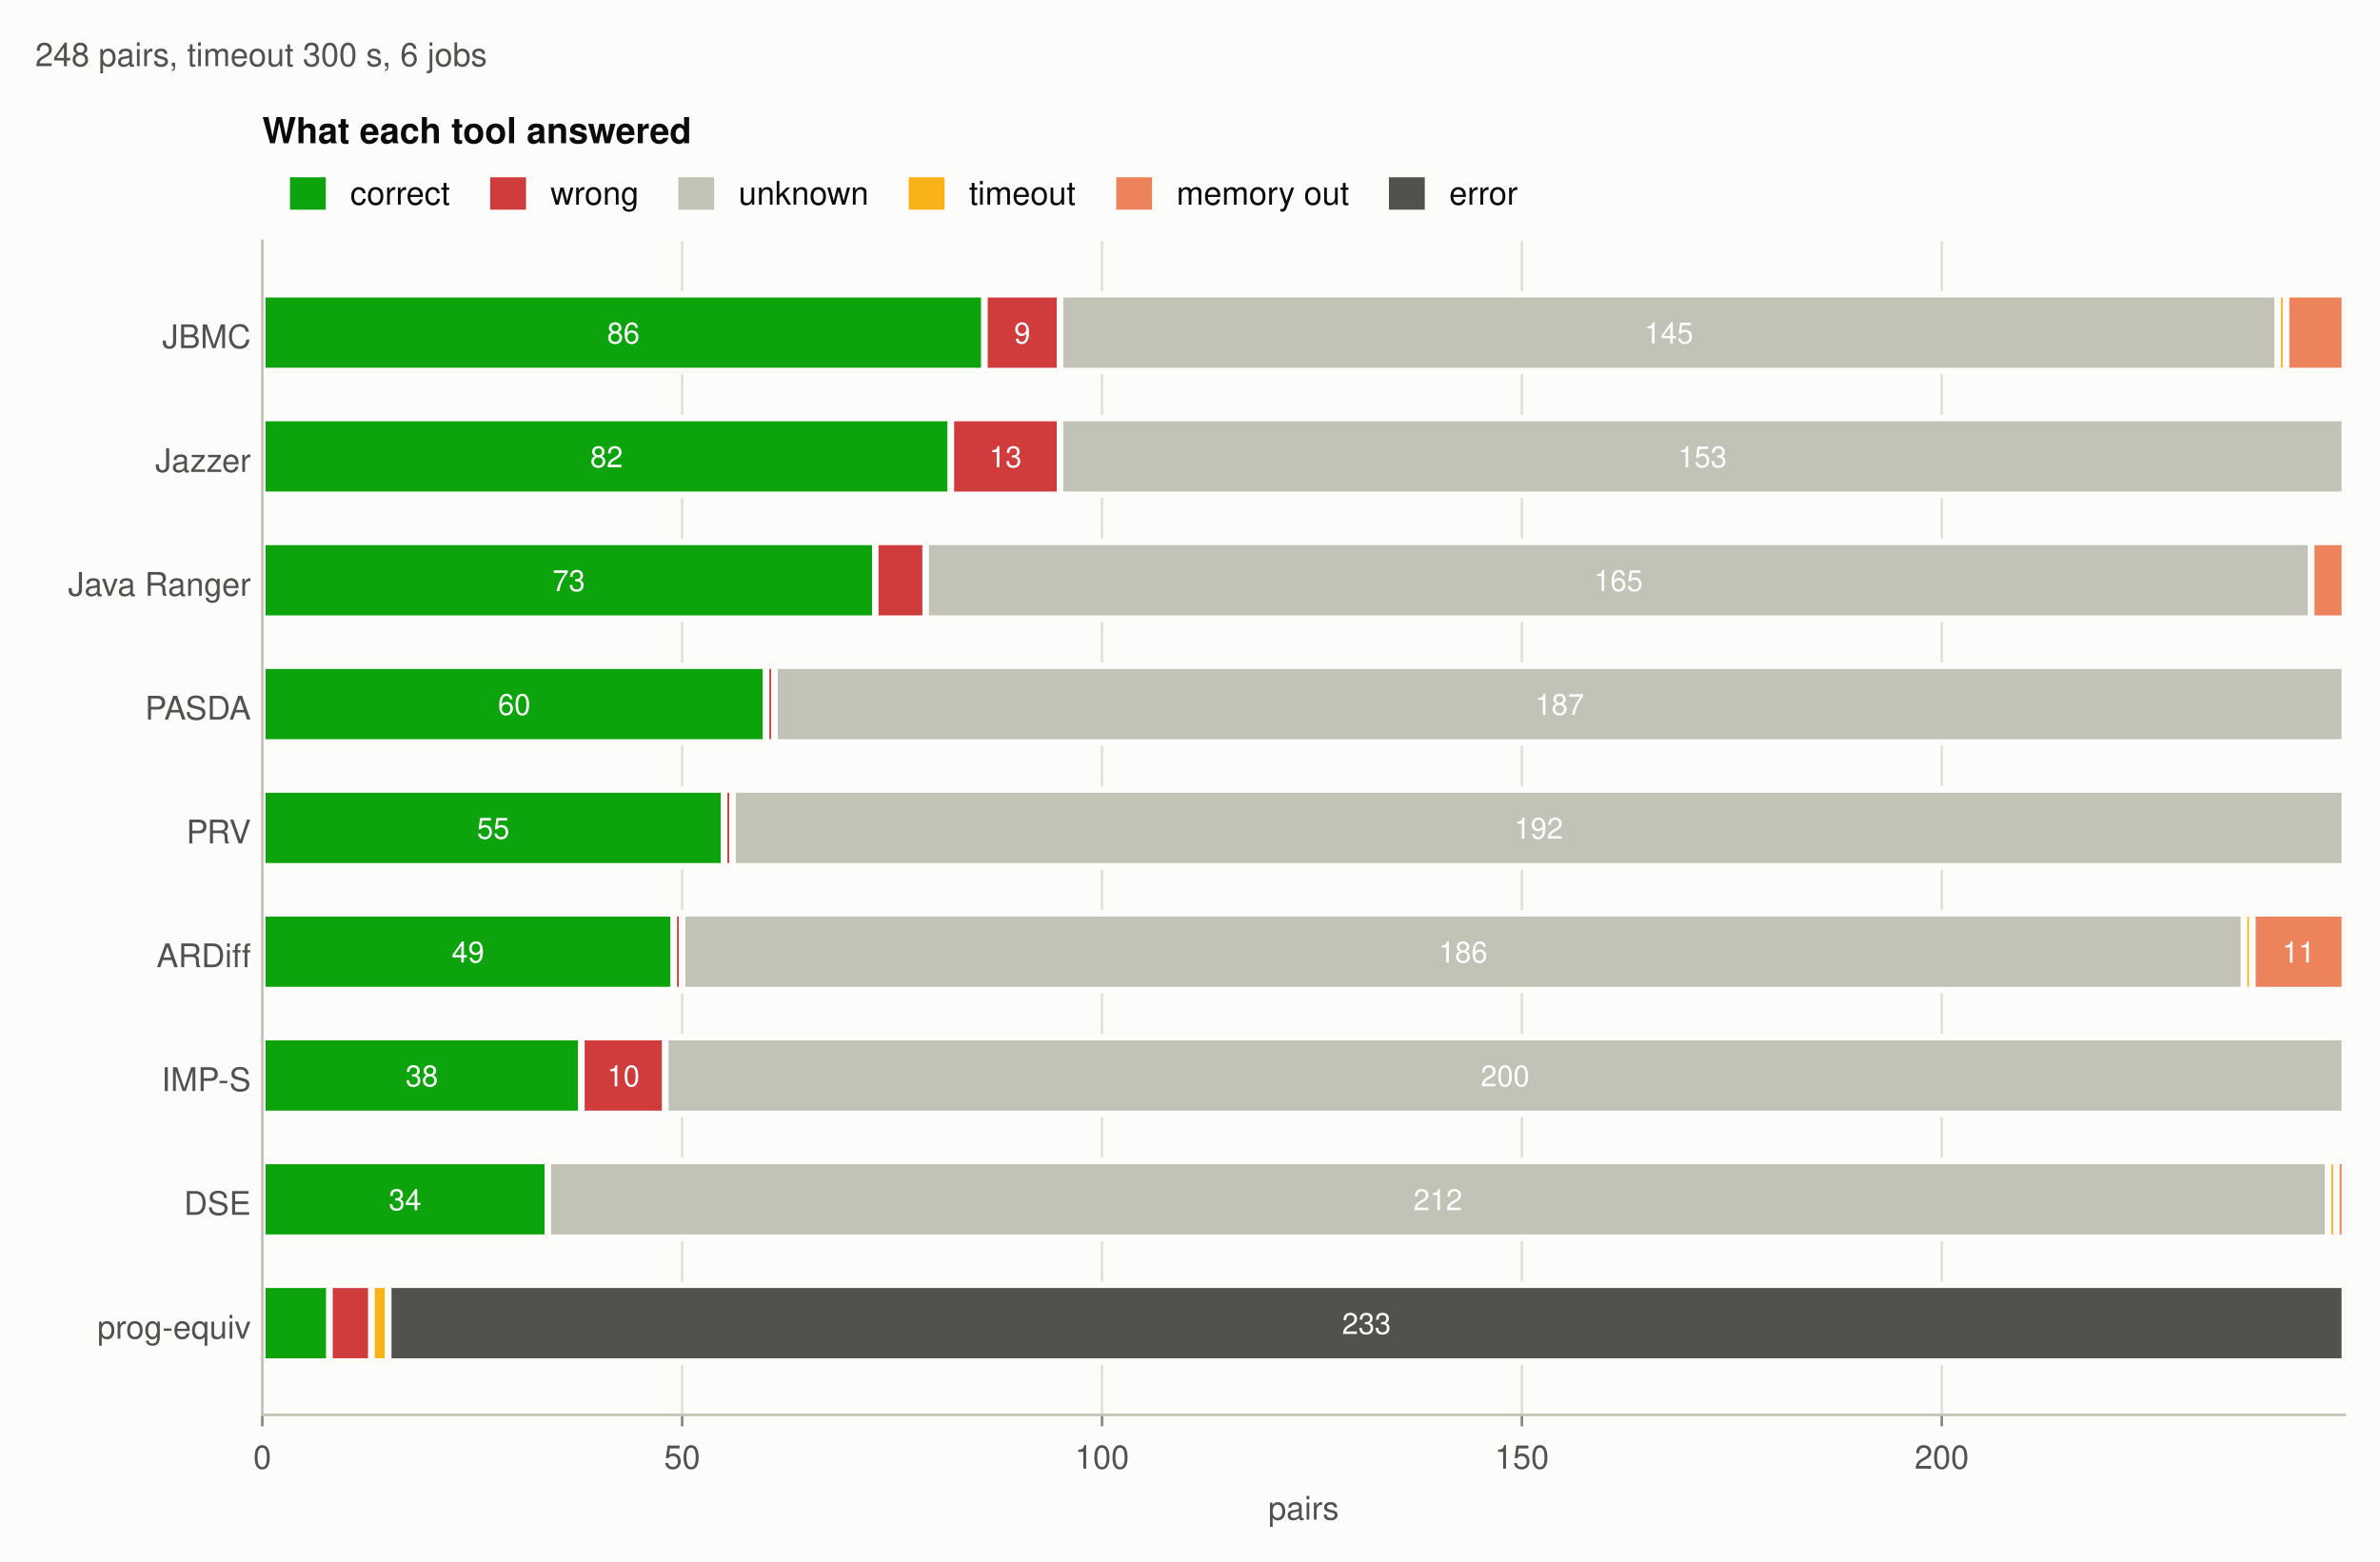
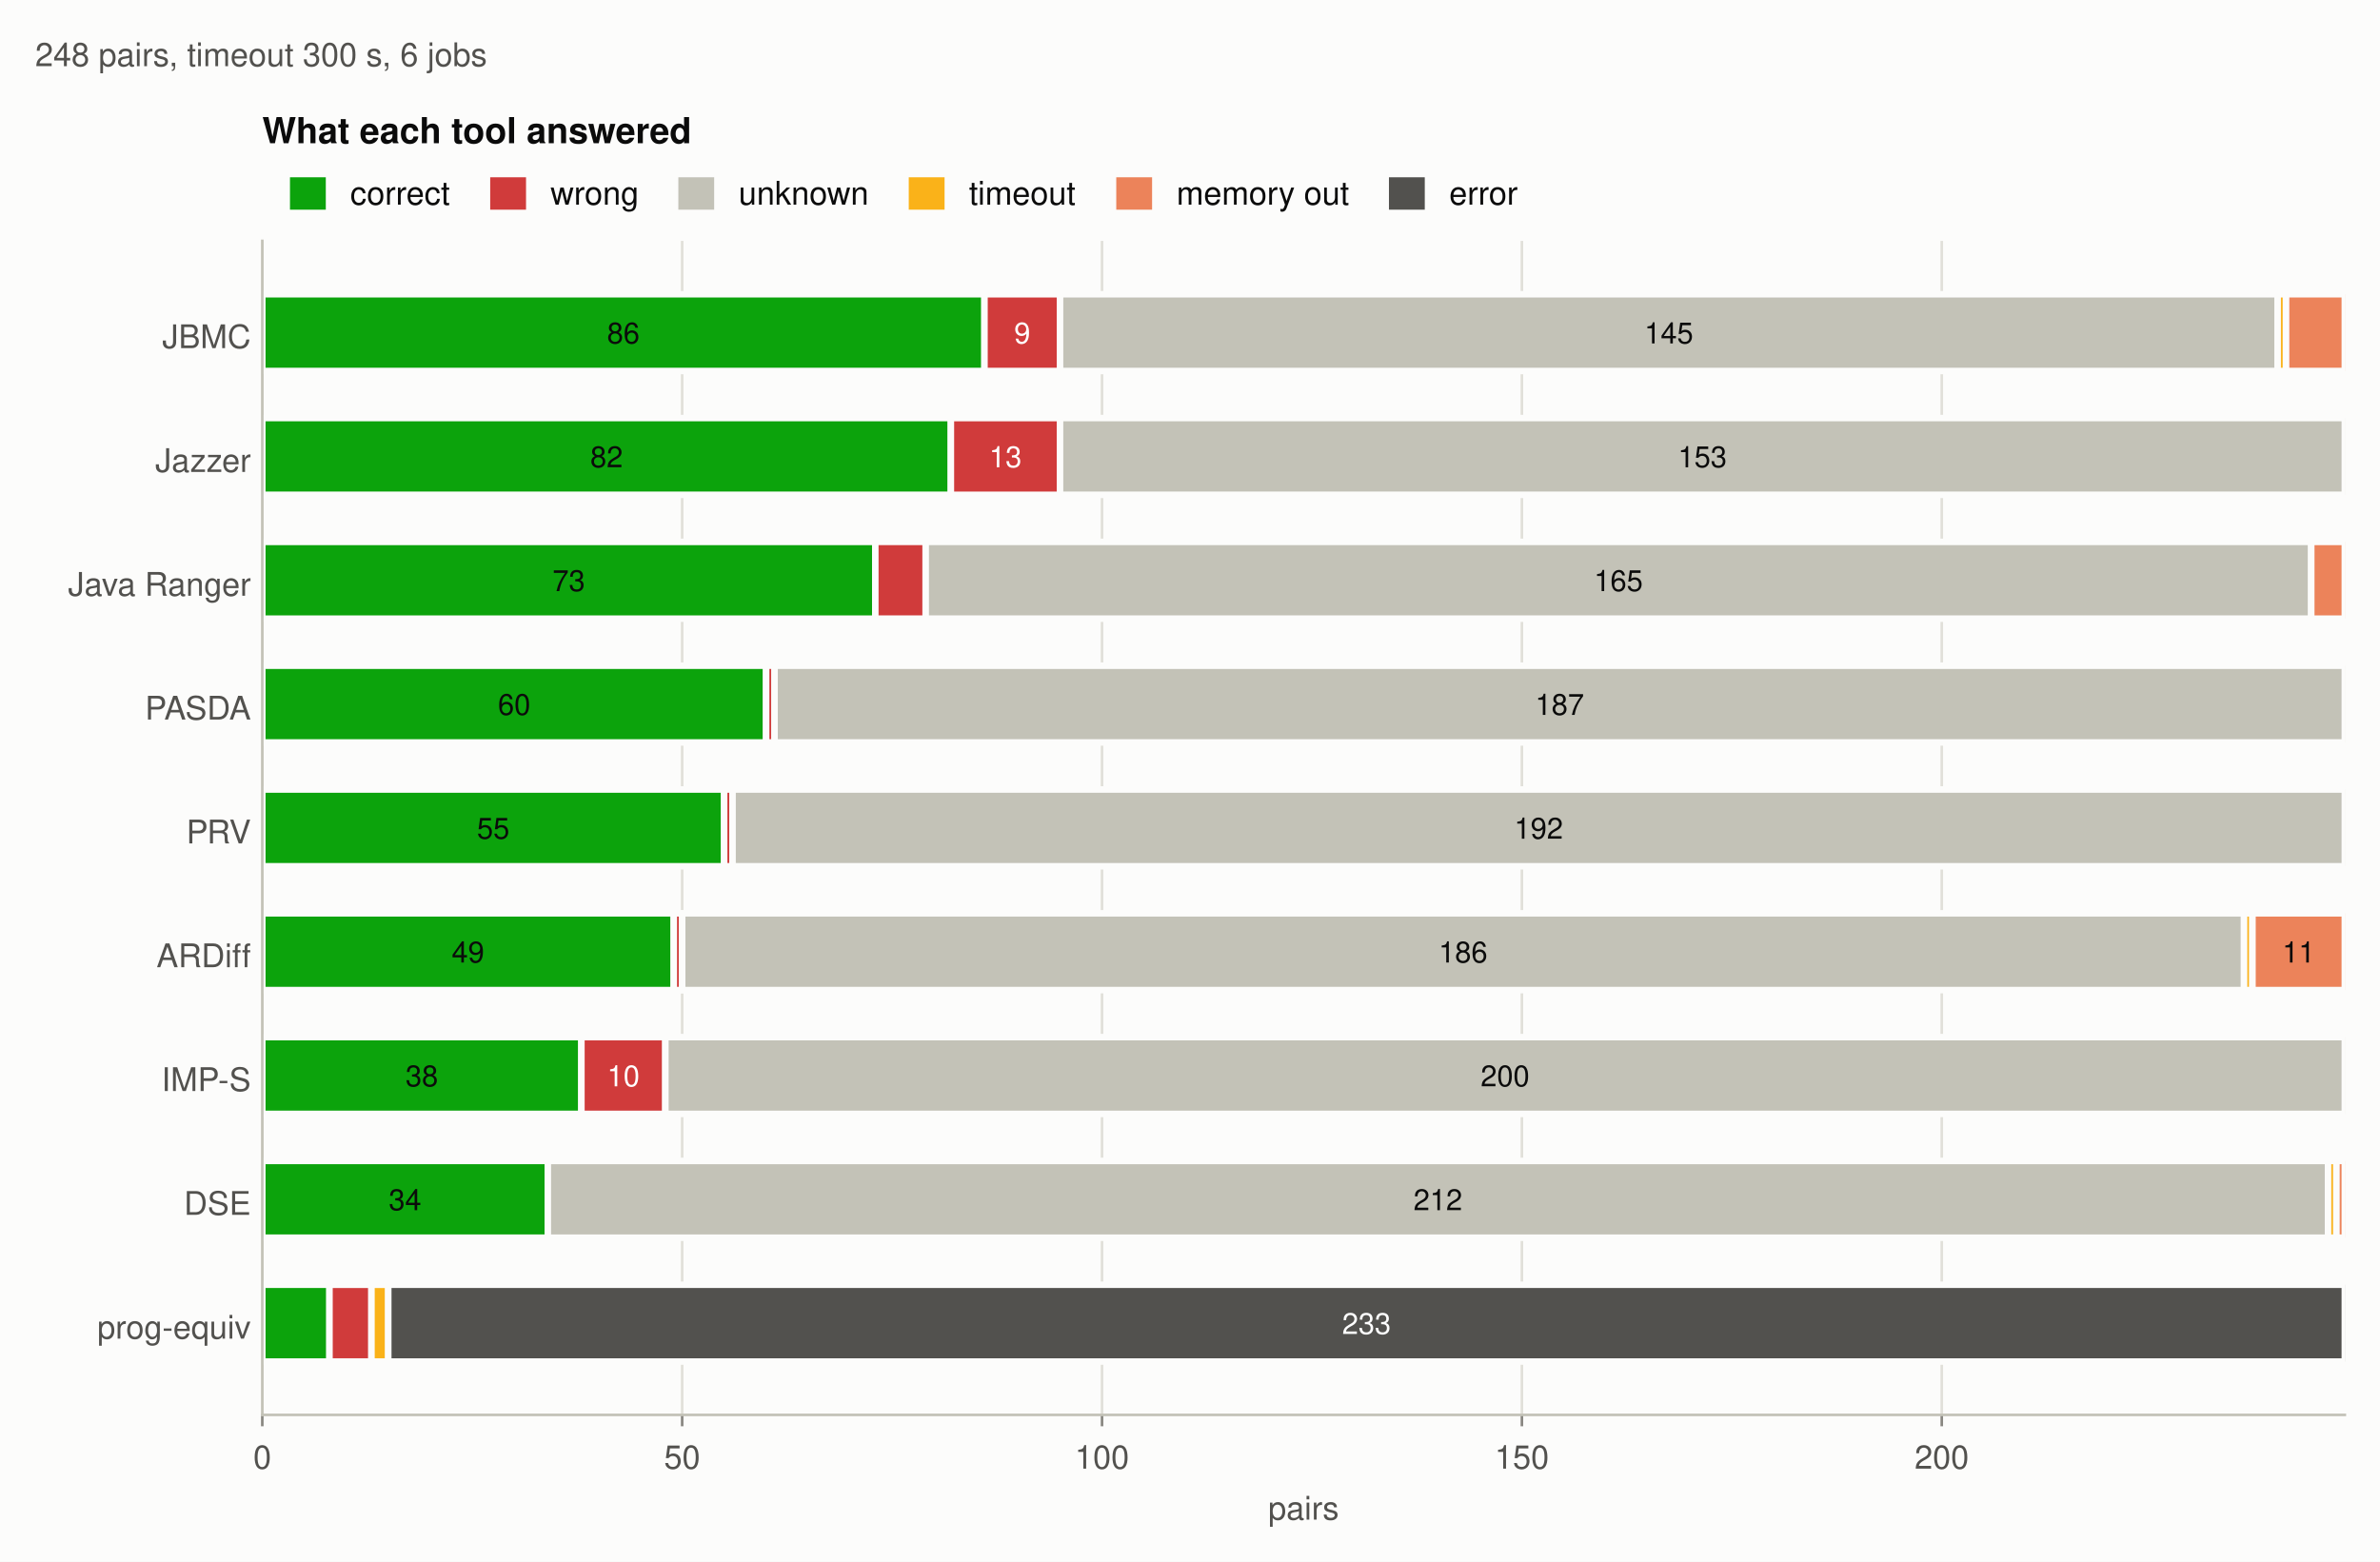
<svg xmlns="http://www.w3.org/2000/svg" xmlns:xlink="http://www.w3.org/1999/xlink" width="730.8pt" height="479.62pt" viewBox="0 0 730.8 479.62" version="1.1">
  <defs>
    <style type="text/css">*{stroke-linejoin: round; stroke-linecap: butt}</style>
  </defs>
  <g id="figure_1">
    <g id="patch_1">
      <path d="M 0 479.62  L 730.8 479.62  L 730.8 0  L 0 0  z " style="fill: #fcfcfb" />
    </g>
    <g id="axes_1">
      <g id="patch_2">
        <path d="M 80.54 434.52  L 720 434.52  L 720 73.975  L 80.54 73.975  z " style="fill: #fcfcfb" />
      </g>
      <g id="matplotlib.axis_1">
        <g id="xtick_1">
          <g id="line2d_1">
-             <path d="M 80.54 434.52  L 80.54 73.975  " clip-path="url(#p7ca1178d9e)" style="fill: none; stroke: #e1e0d9; stroke-width: 0.8; stroke-linecap: square" />
+             <path d="M 80.54 434.52  L 80.54 73.975  " clip-path="url(#p12fac4b65a)" style="fill: none; stroke: #e1e0d9; stroke-width: 0.8; stroke-linecap: square" />
          </g>
          <g id="line2d_2">
            <defs>
-               <path id="m20ee62d817" d="M 0 0  L 0 3.5  " style="stroke: #898781; stroke-width: 0.8" />
+               <path id="m2edd30a00a" d="M 0 0  L 0 3.5  " style="stroke: #898781; stroke-width: 0.8" />
            </defs>
            <g>
-               <use xlink:href="#m20ee62d817" x="80.54" y="434.52" style="fill: #898781; stroke: #898781; stroke-width: 0.8" />
+               <use xlink:href="#m2edd30a00a" x="80.54" y="434.52" style="fill: #898781; stroke: #898781; stroke-width: 0.8" />
            </g>
          </g>
          <g id="text_1">
            <text style="font-size: 10px; font-family: 'Helvetica Neue', 'Helvetica', 'Arial', 'DejaVu Sans'; text-anchor: middle; fill: #52514e" x="80.54" y="451.04" transform="rotate(-0 80.54 451.04)">0</text>
          </g>
        </g>
        <g id="xtick_2">
          <g id="line2d_3">
-             <path d="M 209.463 434.52  L 209.463 73.975  " clip-path="url(#p7ca1178d9e)" style="fill: none; stroke: #e1e0d9; stroke-width: 0.8; stroke-linecap: square" />
+             <path d="M 209.463 434.52  L 209.463 73.975  " clip-path="url(#p12fac4b65a)" style="fill: none; stroke: #e1e0d9; stroke-width: 0.8; stroke-linecap: square" />
          </g>
          <g id="line2d_4">
            <g>
-               <use xlink:href="#m20ee62d817" x="209.463" y="434.52" style="fill: #898781; stroke: #898781; stroke-width: 0.8" />
+               <use xlink:href="#m2edd30a00a" x="209.463" y="434.52" style="fill: #898781; stroke: #898781; stroke-width: 0.8" />
            </g>
          </g>
          <g id="text_2">
            <text style="font-size: 10px; font-family: 'Helvetica Neue', 'Helvetica', 'Arial', 'DejaVu Sans'; text-anchor: middle; fill: #52514e" x="209.463" y="451.04" transform="rotate(-0 209.4634 451.04)">50</text>
          </g>
        </g>
        <g id="xtick_3">
          <g id="line2d_5">
-             <path d="M 338.387 434.52  L 338.387 73.975  " clip-path="url(#p7ca1178d9e)" style="fill: none; stroke: #e1e0d9; stroke-width: 0.8; stroke-linecap: square" />
+             <path d="M 338.387 434.52  L 338.387 73.975  " clip-path="url(#p12fac4b65a)" style="fill: none; stroke: #e1e0d9; stroke-width: 0.8; stroke-linecap: square" />
          </g>
          <g id="line2d_6">
            <g>
-               <use xlink:href="#m20ee62d817" x="338.387" y="434.52" style="fill: #898781; stroke: #898781; stroke-width: 0.8" />
+               <use xlink:href="#m2edd30a00a" x="338.387" y="434.52" style="fill: #898781; stroke: #898781; stroke-width: 0.8" />
            </g>
          </g>
          <g id="text_3">
            <text style="font-size: 10px; font-family: 'Helvetica Neue', 'Helvetica', 'Arial', 'DejaVu Sans'; text-anchor: middle; fill: #52514e" x="338.387" y="451.04" transform="rotate(-0 338.3868 451.04)">100</text>
          </g>
        </g>
        <g id="xtick_4">
          <g id="line2d_7">
-             <path d="M 467.31 434.52  L 467.31 73.975  " clip-path="url(#p7ca1178d9e)" style="fill: none; stroke: #e1e0d9; stroke-width: 0.8; stroke-linecap: square" />
+             <path d="M 467.31 434.52  L 467.31 73.975  " clip-path="url(#p12fac4b65a)" style="fill: none; stroke: #e1e0d9; stroke-width: 0.8; stroke-linecap: square" />
          </g>
          <g id="line2d_8">
            <g>
-               <use xlink:href="#m20ee62d817" x="467.31" y="434.52" style="fill: #898781; stroke: #898781; stroke-width: 0.8" />
+               <use xlink:href="#m2edd30a00a" x="467.31" y="434.52" style="fill: #898781; stroke: #898781; stroke-width: 0.8" />
            </g>
          </g>
          <g id="text_4">
            <text style="font-size: 10px; font-family: 'Helvetica Neue', 'Helvetica', 'Arial', 'DejaVu Sans'; text-anchor: middle; fill: #52514e" x="467.31" y="451.04" transform="rotate(-0 467.3102 451.04)">150</text>
          </g>
        </g>
        <g id="xtick_5">
          <g id="line2d_9">
-             <path d="M 596.234 434.52  L 596.234 73.975  " clip-path="url(#p7ca1178d9e)" style="fill: none; stroke: #e1e0d9; stroke-width: 0.8; stroke-linecap: square" />
+             <path d="M 596.234 434.52  L 596.234 73.975  " clip-path="url(#p12fac4b65a)" style="fill: none; stroke: #e1e0d9; stroke-width: 0.8; stroke-linecap: square" />
          </g>
          <g id="line2d_10">
            <g>
-               <use xlink:href="#m20ee62d817" x="596.234" y="434.52" style="fill: #898781; stroke: #898781; stroke-width: 0.8" />
+               <use xlink:href="#m2edd30a00a" x="596.234" y="434.52" style="fill: #898781; stroke: #898781; stroke-width: 0.8" />
            </g>
          </g>
          <g id="text_5">
            <text style="font-size: 10px; font-family: 'Helvetica Neue', 'Helvetica', 'Arial', 'DejaVu Sans'; text-anchor: middle; fill: #52514e" x="596.234" y="451.04" transform="rotate(-0 596.2335 451.04)">200</text>
          </g>
        </g>
        <g id="text_6">
          <text style="font-size: 10px; font-family: 'Helvetica Neue', 'Helvetica', 'Arial', 'DejaVu Sans'; text-anchor: middle; fill: #52514e" x="400.27" y="466.69" transform="rotate(-0 400.27 466.69)">pairs</text>
        </g>
      </g>
      <g id="matplotlib.axis_2">
        <g id="ytick_1">
          <g id="line2d_11" />
          <g id="text_7">
            <text style="font-size: 10px; font-family: 'Helvetica Neue', 'Helvetica', 'Arial', 'DejaVu Sans'; text-anchor: end; fill: #52514e" x="77.04" y="411.104" transform="rotate(-0 77.04 411.1041)">prog-equiv</text>
          </g>
        </g>
        <g id="ytick_2">
          <g id="line2d_12" />
          <g id="text_8">
            <text style="font-size: 10px; font-family: 'Helvetica Neue', 'Helvetica', 'Arial', 'DejaVu Sans'; text-anchor: end; fill: #52514e" x="77.04" y="373.08" transform="rotate(-0 77.04 373.08)">DSE</text>
          </g>
        </g>
        <g id="ytick_3">
          <g id="line2d_13" />
          <g id="text_9">
            <text style="font-size: 10px; font-family: 'Helvetica Neue', 'Helvetica', 'Arial', 'DejaVu Sans'; text-anchor: end; fill: #52514e" x="77.04" y="335.056" transform="rotate(-0 77.04 335.0558)">IMP-S</text>
          </g>
        </g>
        <g id="ytick_4">
          <g id="line2d_14" />
          <g id="text_10">
            <text style="font-size: 10px; font-family: 'Helvetica Neue', 'Helvetica', 'Arial', 'DejaVu Sans'; text-anchor: end; fill: #52514e" x="77.04" y="297.032" transform="rotate(-0 77.04 297.0317)">ARDiff</text>
          </g>
        </g>
        <g id="ytick_5">
          <g id="line2d_15" />
          <g id="text_11">
            <text style="font-size: 10px; font-family: 'Helvetica Neue', 'Helvetica', 'Arial', 'DejaVu Sans'; text-anchor: end; fill: #52514e" x="77.04" y="259.007" transform="rotate(-0 77.04 259.0075)">PRV</text>
          </g>
        </g>
        <g id="ytick_6">
          <g id="line2d_16" />
          <g id="text_12">
            <text style="font-size: 10px; font-family: 'Helvetica Neue', 'Helvetica', 'Arial', 'DejaVu Sans'; text-anchor: end; fill: #52514e" x="77.04" y="220.983" transform="rotate(-0 77.04 220.9833)">PASDA</text>
          </g>
        </g>
        <g id="ytick_7">
          <g id="line2d_17" />
          <g id="text_13">
            <text style="font-size: 10px; font-family: 'Helvetica Neue', 'Helvetica', 'Arial', 'DejaVu Sans'; text-anchor: end; fill: #52514e" x="77.04" y="182.959" transform="rotate(-0 77.04 182.9592)">Java Ranger</text>
          </g>
        </g>
        <g id="ytick_8">
          <g id="line2d_18" />
          <g id="text_14">
            <text style="font-size: 10px; font-family: 'Helvetica Neue', 'Helvetica', 'Arial', 'DejaVu Sans'; text-anchor: end; fill: #52514e" x="77.04" y="144.935" transform="rotate(-0 77.04 144.935)">Jazzer</text>
          </g>
        </g>
        <g id="ytick_9">
          <g id="line2d_19" />
          <g id="text_15">
            <text style="font-size: 10px; font-family: 'Helvetica Neue', 'Helvetica', 'Arial', 'DejaVu Sans'; text-anchor: end; fill: #52514e" x="77.04" y="106.911" transform="rotate(-0 77.04 106.9109)">JBMC</text>
          </g>
        </g>
      </g>
      <g id="patch_3">
-         <path d="M 80.54 418.132  L 101.168 418.132  L 101.168 394.557  L 80.54 394.557  z " clip-path="url(#p7ca1178d9e)" style="fill: #0ca30c; stroke: #fcfcfb; stroke-width: 2; stroke-linejoin: miter" />
+         <path d="M 80.54 418.132  L 101.168 418.132  L 101.168 394.557  L 80.54 394.557  z " clip-path="url(#p12fac4b65a)" style="fill: #0ca30c; stroke: #fcfcfb; stroke-width: 2; stroke-linejoin: miter" />
      </g>
      <g id="patch_4">
-         <path d="M 101.168 418.132  L 114.06 418.132  L 114.06 394.557  L 101.168 394.557  z " clip-path="url(#p7ca1178d9e)" style="fill: #d03b3b; stroke: #fcfcfb; stroke-width: 2; stroke-linejoin: miter" />
+         <path d="M 101.168 418.132  L 114.06 418.132  L 114.06 394.557  L 101.168 394.557  z " clip-path="url(#p12fac4b65a)" style="fill: #d03b3b; stroke: #fcfcfb; stroke-width: 2; stroke-linejoin: miter" />
      </g>
      <g id="patch_5">
-         <path d="M 114.06 418.132  L 119.217 418.132  L 119.217 394.557  L 114.06 394.557  z " clip-path="url(#p7ca1178d9e)" style="fill: #fab219; stroke: #fcfcfb; stroke-width: 2; stroke-linejoin: miter" />
+         <path d="M 114.06 418.132  L 119.217 418.132  L 119.217 394.557  L 114.06 394.557  z " clip-path="url(#p12fac4b65a)" style="fill: #fab219; stroke: #fcfcfb; stroke-width: 2; stroke-linejoin: miter" />
      </g>
      <g id="patch_6">
-         <path d="M 119.217 418.132  L 720 418.132  L 720 394.557  L 119.217 394.557  z " clip-path="url(#p7ca1178d9e)" style="fill: #52514e; stroke: #fcfcfb; stroke-width: 2; stroke-linejoin: miter" />
+         <path d="M 119.217 418.132  L 720 418.132  L 720 394.557  L 119.217 394.557  z " clip-path="url(#p12fac4b65a)" style="fill: #52514e; stroke: #fcfcfb; stroke-width: 2; stroke-linejoin: miter" />
      </g>
      <g id="patch_7">
-         <path d="M 80.54 380.107  L 168.208 380.107  L 168.208 356.532  L 80.54 356.532  z " clip-path="url(#p7ca1178d9e)" style="fill: #0ca30c; stroke: #fcfcfb; stroke-width: 2; stroke-linejoin: miter" />
+         <path d="M 80.54 380.107  L 168.208 380.107  L 168.208 356.532  L 80.54 356.532  z " clip-path="url(#p12fac4b65a)" style="fill: #0ca30c; stroke: #fcfcfb; stroke-width: 2; stroke-linejoin: miter" />
      </g>
      <g id="patch_8">
-         <path d="M 168.208 380.107  L 714.843 380.107  L 714.843 356.532  L 168.208 356.532  z " clip-path="url(#p7ca1178d9e)" style="fill: #c3c2b7; stroke: #fcfcfb; stroke-width: 2; stroke-linejoin: miter" />
+         <path d="M 168.208 380.107  L 714.843 380.107  L 714.843 356.532  L 168.208 356.532  z " clip-path="url(#p12fac4b65a)" style="fill: #c3c2b7; stroke: #fcfcfb; stroke-width: 2; stroke-linejoin: miter" />
      </g>
      <g id="patch_9">
-         <path d="M 714.843 380.107  L 717.422 380.107  L 717.422 356.532  L 714.843 356.532  z " clip-path="url(#p7ca1178d9e)" style="fill: #fab219; stroke: #fcfcfb; stroke-width: 2; stroke-linejoin: miter" />
+         <path d="M 714.843 380.107  L 717.422 380.107  L 717.422 356.532  L 714.843 356.532  z " clip-path="url(#p12fac4b65a)" style="fill: #fab219; stroke: #fcfcfb; stroke-width: 2; stroke-linejoin: miter" />
      </g>
      <g id="patch_10">
-         <path d="M 717.422 380.107  L 720 380.107  L 720 356.532  L 717.422 356.532  z " clip-path="url(#p7ca1178d9e)" style="fill: #ec835a; stroke: #fcfcfb; stroke-width: 2; stroke-linejoin: miter" />
+         <path d="M 717.422 380.107  L 720 380.107  L 720 356.532  L 717.422 356.532  z " clip-path="url(#p12fac4b65a)" style="fill: #ec835a; stroke: #fcfcfb; stroke-width: 2; stroke-linejoin: miter" />
      </g>
      <g id="patch_11">
-         <path d="M 80.54 342.083  L 178.522 342.083  L 178.522 318.508  L 80.54 318.508  z " clip-path="url(#p7ca1178d9e)" style="fill: #0ca30c; stroke: #fcfcfb; stroke-width: 2; stroke-linejoin: miter" />
+         <path d="M 80.54 342.083  L 178.522 342.083  L 178.522 318.508  L 80.54 318.508  z " clip-path="url(#p12fac4b65a)" style="fill: #0ca30c; stroke: #fcfcfb; stroke-width: 2; stroke-linejoin: miter" />
      </g>
      <g id="patch_12">
-         <path d="M 178.522 342.083  L 204.306 342.083  L 204.306 318.508  L 178.522 318.508  z " clip-path="url(#p7ca1178d9e)" style="fill: #d03b3b; stroke: #fcfcfb; stroke-width: 2; stroke-linejoin: miter" />
+         <path d="M 178.522 342.083  L 204.306 342.083  L 204.306 318.508  L 178.522 318.508  z " clip-path="url(#p12fac4b65a)" style="fill: #d03b3b; stroke: #fcfcfb; stroke-width: 2; stroke-linejoin: miter" />
      </g>
      <g id="patch_13">
-         <path d="M 204.306 342.083  L 720 342.083  L 720 318.508  L 204.306 318.508  z " clip-path="url(#p7ca1178d9e)" style="fill: #c3c2b7; stroke: #fcfcfb; stroke-width: 2; stroke-linejoin: miter" />
+         <path d="M 204.306 342.083  L 720 342.083  L 720 318.508  L 204.306 318.508  z " clip-path="url(#p12fac4b65a)" style="fill: #c3c2b7; stroke: #fcfcfb; stroke-width: 2; stroke-linejoin: miter" />
      </g>
      <g id="patch_14">
-         <path d="M 80.54 304.059  L 206.885 304.059  L 206.885 280.484  L 80.54 280.484  z " clip-path="url(#p7ca1178d9e)" style="fill: #0ca30c; stroke: #fcfcfb; stroke-width: 2; stroke-linejoin: miter" />
+         <path d="M 80.54 304.059  L 206.885 304.059  L 206.885 280.484  L 80.54 280.484  z " clip-path="url(#p12fac4b65a)" style="fill: #0ca30c; stroke: #fcfcfb; stroke-width: 2; stroke-linejoin: miter" />
      </g>
      <g id="patch_15">
-         <path d="M 206.885 304.059  L 209.463 304.059  L 209.463 280.484  L 206.885 280.484  z " clip-path="url(#p7ca1178d9e)" style="fill: #d03b3b; stroke: #fcfcfb; stroke-width: 2; stroke-linejoin: miter" />
+         <path d="M 206.885 304.059  L 209.463 304.059  L 209.463 280.484  L 206.885 280.484  z " clip-path="url(#p12fac4b65a)" style="fill: #d03b3b; stroke: #fcfcfb; stroke-width: 2; stroke-linejoin: miter" />
      </g>
      <g id="patch_16">
-         <path d="M 209.463 304.059  L 689.058 304.059  L 689.058 280.484  L 209.463 280.484  z " clip-path="url(#p7ca1178d9e)" style="fill: #c3c2b7; stroke: #fcfcfb; stroke-width: 2; stroke-linejoin: miter" />
+         <path d="M 209.463 304.059  L 689.058 304.059  L 689.058 280.484  L 209.463 280.484  z " clip-path="url(#p12fac4b65a)" style="fill: #c3c2b7; stroke: #fcfcfb; stroke-width: 2; stroke-linejoin: miter" />
      </g>
      <g id="patch_17">
-         <path d="M 689.058 304.059  L 691.637 304.059  L 691.637 280.484  L 689.058 280.484  z " clip-path="url(#p7ca1178d9e)" style="fill: #fab219; stroke: #fcfcfb; stroke-width: 2; stroke-linejoin: miter" />
+         <path d="M 689.058 304.059  L 691.637 304.059  L 691.637 280.484  L 689.058 280.484  z " clip-path="url(#p12fac4b65a)" style="fill: #fab219; stroke: #fcfcfb; stroke-width: 2; stroke-linejoin: miter" />
      </g>
      <g id="patch_18">
-         <path d="M 691.637 304.059  L 720 304.059  L 720 280.484  L 691.637 280.484  z " clip-path="url(#p7ca1178d9e)" style="fill: #ec835a; stroke: #fcfcfb; stroke-width: 2; stroke-linejoin: miter" />
+         <path d="M 691.637 304.059  L 720 304.059  L 720 280.484  L 691.637 280.484  z " clip-path="url(#p12fac4b65a)" style="fill: #ec835a; stroke: #fcfcfb; stroke-width: 2; stroke-linejoin: miter" />
      </g>
      <g id="patch_19">
-         <path d="M 80.54 266.035  L 222.356 266.035  L 222.356 242.46  L 80.54 242.46  z " clip-path="url(#p7ca1178d9e)" style="fill: #0ca30c; stroke: #fcfcfb; stroke-width: 2; stroke-linejoin: miter" />
+         <path d="M 80.54 266.035  L 222.356 266.035  L 222.356 242.46  L 80.54 242.46  z " clip-path="url(#p12fac4b65a)" style="fill: #0ca30c; stroke: #fcfcfb; stroke-width: 2; stroke-linejoin: miter" />
      </g>
      <g id="patch_20">
-         <path d="M 222.356 266.035  L 224.934 266.035  L 224.934 242.46  L 222.356 242.46  z " clip-path="url(#p7ca1178d9e)" style="fill: #d03b3b; stroke: #fcfcfb; stroke-width: 2; stroke-linejoin: miter" />
+         <path d="M 222.356 266.035  L 224.934 266.035  L 224.934 242.46  L 222.356 242.46  z " clip-path="url(#p12fac4b65a)" style="fill: #d03b3b; stroke: #fcfcfb; stroke-width: 2; stroke-linejoin: miter" />
      </g>
      <g id="patch_21">
-         <path d="M 224.934 266.035  L 720 266.035  L 720 242.46  L 224.934 242.46  z " clip-path="url(#p7ca1178d9e)" style="fill: #c3c2b7; stroke: #fcfcfb; stroke-width: 2; stroke-linejoin: miter" />
+         <path d="M 224.934 266.035  L 720 266.035  L 720 242.46  L 224.934 242.46  z " clip-path="url(#p12fac4b65a)" style="fill: #c3c2b7; stroke: #fcfcfb; stroke-width: 2; stroke-linejoin: miter" />
      </g>
      <g id="patch_22">
-         <path d="M 80.54 228.011  L 235.248 228.011  L 235.248 204.436  L 80.54 204.436  z " clip-path="url(#p7ca1178d9e)" style="fill: #0ca30c; stroke: #fcfcfb; stroke-width: 2; stroke-linejoin: miter" />
+         <path d="M 80.54 228.011  L 235.248 228.011  L 235.248 204.436  L 80.54 204.436  z " clip-path="url(#p12fac4b65a)" style="fill: #0ca30c; stroke: #fcfcfb; stroke-width: 2; stroke-linejoin: miter" />
      </g>
      <g id="patch_23">
-         <path d="M 235.248 228.011  L 237.827 228.011  L 237.827 204.436  L 235.248 204.436  z " clip-path="url(#p7ca1178d9e)" style="fill: #d03b3b; stroke: #fcfcfb; stroke-width: 2; stroke-linejoin: miter" />
+         <path d="M 235.248 228.011  L 237.827 228.011  L 237.827 204.436  L 235.248 204.436  z " clip-path="url(#p12fac4b65a)" style="fill: #d03b3b; stroke: #fcfcfb; stroke-width: 2; stroke-linejoin: miter" />
      </g>
      <g id="patch_24">
-         <path d="M 237.827 228.011  L 720 228.011  L 720 204.436  L 237.827 204.436  z " clip-path="url(#p7ca1178d9e)" style="fill: #c3c2b7; stroke: #fcfcfb; stroke-width: 2; stroke-linejoin: miter" />
+         <path d="M 237.827 228.011  L 720 228.011  L 720 204.436  L 237.827 204.436  z " clip-path="url(#p12fac4b65a)" style="fill: #c3c2b7; stroke: #fcfcfb; stroke-width: 2; stroke-linejoin: miter" />
      </g>
      <g id="patch_25">
-         <path d="M 80.54 189.987  L 268.768 189.987  L 268.768 166.412  L 80.54 166.412  z " clip-path="url(#p7ca1178d9e)" style="fill: #0ca30c; stroke: #fcfcfb; stroke-width: 2; stroke-linejoin: miter" />
+         <path d="M 80.54 189.987  L 268.768 189.987  L 268.768 166.412  L 80.54 166.412  z " clip-path="url(#p12fac4b65a)" style="fill: #0ca30c; stroke: #fcfcfb; stroke-width: 2; stroke-linejoin: miter" />
      </g>
      <g id="patch_26">
-         <path d="M 268.768 189.987  L 284.239 189.987  L 284.239 166.412  L 268.768 166.412  z " clip-path="url(#p7ca1178d9e)" style="fill: #d03b3b; stroke: #fcfcfb; stroke-width: 2; stroke-linejoin: miter" />
+         <path d="M 268.768 189.987  L 284.239 189.987  L 284.239 166.412  L 268.768 166.412  z " clip-path="url(#p12fac4b65a)" style="fill: #d03b3b; stroke: #fcfcfb; stroke-width: 2; stroke-linejoin: miter" />
      </g>
      <g id="patch_27">
-         <path d="M 284.239 189.987  L 709.686 189.987  L 709.686 166.412  L 284.239 166.412  z " clip-path="url(#p7ca1178d9e)" style="fill: #c3c2b7; stroke: #fcfcfb; stroke-width: 2; stroke-linejoin: miter" />
+         <path d="M 284.239 189.987  L 709.686 189.987  L 709.686 166.412  L 284.239 166.412  z " clip-path="url(#p12fac4b65a)" style="fill: #c3c2b7; stroke: #fcfcfb; stroke-width: 2; stroke-linejoin: miter" />
      </g>
      <g id="patch_28">
-         <path d="M 709.686 189.987  L 720 189.987  L 720 166.412  L 709.686 166.412  z " clip-path="url(#p7ca1178d9e)" style="fill: #ec835a; stroke: #fcfcfb; stroke-width: 2; stroke-linejoin: miter" />
+         <path d="M 709.686 189.987  L 720 189.987  L 720 166.412  L 709.686 166.412  z " clip-path="url(#p12fac4b65a)" style="fill: #ec835a; stroke: #fcfcfb; stroke-width: 2; stroke-linejoin: miter" />
      </g>
      <g id="patch_29">
-         <path d="M 80.54 151.963  L 291.974 151.963  L 291.974 128.388  L 80.54 128.388  z " clip-path="url(#p7ca1178d9e)" style="fill: #0ca30c; stroke: #fcfcfb; stroke-width: 2; stroke-linejoin: miter" />
+         <path d="M 80.54 151.963  L 291.974 151.963  L 291.974 128.388  L 80.54 128.388  z " clip-path="url(#p12fac4b65a)" style="fill: #0ca30c; stroke: #fcfcfb; stroke-width: 2; stroke-linejoin: miter" />
      </g>
      <g id="patch_30">
-         <path d="M 291.974 151.963  L 325.494 151.963  L 325.494 128.388  L 291.974 128.388  z " clip-path="url(#p7ca1178d9e)" style="fill: #d03b3b; stroke: #fcfcfb; stroke-width: 2; stroke-linejoin: miter" />
+         <path d="M 291.974 151.963  L 325.494 151.963  L 325.494 128.388  L 291.974 128.388  z " clip-path="url(#p12fac4b65a)" style="fill: #d03b3b; stroke: #fcfcfb; stroke-width: 2; stroke-linejoin: miter" />
      </g>
      <g id="patch_31">
-         <path d="M 325.494 151.963  L 720 151.963  L 720 128.388  L 325.494 128.388  z " clip-path="url(#p7ca1178d9e)" style="fill: #c3c2b7; stroke: #fcfcfb; stroke-width: 2; stroke-linejoin: miter" />
+         <path d="M 325.494 151.963  L 720 151.963  L 720 128.388  L 325.494 128.388  z " clip-path="url(#p12fac4b65a)" style="fill: #c3c2b7; stroke: #fcfcfb; stroke-width: 2; stroke-linejoin: miter" />
      </g>
      <g id="patch_32">
-         <path d="M 80.54 113.938  L 302.288 113.938  L 302.288 90.363  L 80.54 90.363  z " clip-path="url(#p7ca1178d9e)" style="fill: #0ca30c; stroke: #fcfcfb; stroke-width: 2; stroke-linejoin: miter" />
+         <path d="M 80.54 113.938  L 302.288 113.938  L 302.288 90.363  L 80.54 90.363  z " clip-path="url(#p12fac4b65a)" style="fill: #0ca30c; stroke: #fcfcfb; stroke-width: 2; stroke-linejoin: miter" />
      </g>
      <g id="patch_33">
-         <path d="M 302.288 113.938  L 325.494 113.938  L 325.494 90.363  L 302.288 90.363  z " clip-path="url(#p7ca1178d9e)" style="fill: #d03b3b; stroke: #fcfcfb; stroke-width: 2; stroke-linejoin: miter" />
+         <path d="M 302.288 113.938  L 325.494 113.938  L 325.494 90.363  L 302.288 90.363  z " clip-path="url(#p12fac4b65a)" style="fill: #d03b3b; stroke: #fcfcfb; stroke-width: 2; stroke-linejoin: miter" />
      </g>
      <g id="patch_34">
-         <path d="M 325.494 113.938  L 699.372 113.938  L 699.372 90.363  L 325.494 90.363  z " clip-path="url(#p7ca1178d9e)" style="fill: #c3c2b7; stroke: #fcfcfb; stroke-width: 2; stroke-linejoin: miter" />
+         <path d="M 325.494 113.938  L 699.372 113.938  L 699.372 90.363  L 325.494 90.363  z " clip-path="url(#p12fac4b65a)" style="fill: #c3c2b7; stroke: #fcfcfb; stroke-width: 2; stroke-linejoin: miter" />
      </g>
      <g id="patch_35">
-         <path d="M 699.372 113.938  L 701.951 113.938  L 701.951 90.363  L 699.372 90.363  z " clip-path="url(#p7ca1178d9e)" style="fill: #fab219; stroke: #fcfcfb; stroke-width: 2; stroke-linejoin: miter" />
+         <path d="M 699.372 113.938  L 701.951 113.938  L 701.951 90.363  L 699.372 90.363  z " clip-path="url(#p12fac4b65a)" style="fill: #fab219; stroke: #fcfcfb; stroke-width: 2; stroke-linejoin: miter" />
      </g>
      <g id="patch_36">
-         <path d="M 701.951 113.938  L 720 113.938  L 720 90.363  L 701.951 90.363  z " clip-path="url(#p7ca1178d9e)" style="fill: #ec835a; stroke: #fcfcfb; stroke-width: 2; stroke-linejoin: miter" />
+         <path d="M 701.951 113.938  L 720 113.938  L 720 90.363  L 701.951 90.363  z " clip-path="url(#p12fac4b65a)" style="fill: #ec835a; stroke: #fcfcfb; stroke-width: 2; stroke-linejoin: miter" />
      </g>
      <g id="patch_37">
        <path d="M 80.54 434.52  L 80.54 73.975  " style="fill: none; stroke: #c3c2b7; stroke-width: 0.8; stroke-linejoin: miter; stroke-linecap: square" />
      </g>
      <g id="patch_38">
        <path d="M 80.54 434.52  L 720 434.52  " style="fill: none; stroke: #c3c2b7; stroke-width: 0.8; stroke-linejoin: miter; stroke-linecap: square" />
      </g>
      <g id="text_16">
        <text style="font-size: 9px; font-family: 'Helvetica Neue', 'Helvetica', 'Arial', 'DejaVu Sans'; text-anchor: middle; fill: #ffffff" x="419.609" y="409.67" transform="rotate(-0 419.6085 409.6696)">233</text>
      </g>
      <g id="text_17">
-         <text style="font-size: 9px; font-family: 'Helvetica Neue', 'Helvetica', 'Arial', 'DejaVu Sans'; text-anchor: middle; fill: #ffffff" x="124.374" y="371.645" transform="rotate(-0 124.374 371.6455)">34</text>
+         <text style="font-size: 9px; font-family: 'Helvetica Neue', 'Helvetica', 'Arial', 'DejaVu Sans'; text-anchor: middle; fill: #0b0b0b" x="124.374" y="371.645" transform="rotate(-0 124.374 371.6455)">34</text>
      </g>
      <g id="text_18">
-         <text style="font-size: 9px; font-family: 'Helvetica Neue', 'Helvetica', 'Arial', 'DejaVu Sans'; text-anchor: middle; fill: #ffffff" x="441.525" y="371.645" transform="rotate(-0 441.5255 371.6455)">212</text>
+         <text style="font-size: 9px; font-family: 'Helvetica Neue', 'Helvetica', 'Arial', 'DejaVu Sans'; text-anchor: middle; fill: #0b0b0b" x="441.525" y="371.645" transform="rotate(-0 441.5255 371.6455)">212</text>
      </g>
      <g id="text_19">
-         <text style="font-size: 9px; font-family: 'Helvetica Neue', 'Helvetica', 'Arial', 'DejaVu Sans'; text-anchor: middle; fill: #ffffff" x="129.531" y="333.621" transform="rotate(-0 129.5309 333.6213)">38</text>
+         <text style="font-size: 9px; font-family: 'Helvetica Neue', 'Helvetica', 'Arial', 'DejaVu Sans'; text-anchor: middle; fill: #0b0b0b" x="129.531" y="333.621" transform="rotate(-0 129.5309 333.6213)">38</text>
      </g>
      <g id="text_20">
        <text style="font-size: 9px; font-family: 'Helvetica Neue', 'Helvetica', 'Arial', 'DejaVu Sans'; text-anchor: middle; fill: #ffffff" x="191.414" y="333.621" transform="rotate(-0 191.4141 333.6213)">10</text>
      </g>
      <g id="text_21">
-         <text style="font-size: 9px; font-family: 'Helvetica Neue', 'Helvetica', 'Arial', 'DejaVu Sans'; text-anchor: middle; fill: #ffffff" x="462.153" y="333.621" transform="rotate(-0 462.1532 333.6213)">200</text>
+         <text style="font-size: 9px; font-family: 'Helvetica Neue', 'Helvetica', 'Arial', 'DejaVu Sans'; text-anchor: middle; fill: #0b0b0b" x="462.153" y="333.621" transform="rotate(-0 462.1532 333.6213)">200</text>
      </g>
      <g id="text_22">
-         <text style="font-size: 9px; font-family: 'Helvetica Neue', 'Helvetica', 'Arial', 'DejaVu Sans'; text-anchor: middle; fill: #ffffff" x="143.712" y="295.597" transform="rotate(-0 143.7125 295.5972)">49</text>
+         <text style="font-size: 9px; font-family: 'Helvetica Neue', 'Helvetica', 'Arial', 'DejaVu Sans'; text-anchor: middle; fill: #0b0b0b" x="143.712" y="295.597" transform="rotate(-0 143.7125 295.5972)">49</text>
      </g>
      <g id="text_23">
-         <text style="font-size: 9px; font-family: 'Helvetica Neue', 'Helvetica', 'Arial', 'DejaVu Sans'; text-anchor: middle; fill: #ffffff" x="449.261" y="295.597" transform="rotate(-0 449.2609 295.5972)">186</text>
+         <text style="font-size: 9px; font-family: 'Helvetica Neue', 'Helvetica', 'Arial', 'DejaVu Sans'; text-anchor: middle; fill: #0b0b0b" x="449.261" y="295.597" transform="rotate(-0 449.2609 295.5972)">186</text>
      </g>
      <g id="text_24">
-         <text style="font-size: 9px; font-family: 'Helvetica Neue', 'Helvetica', 'Arial', 'DejaVu Sans'; text-anchor: middle; fill: #ffffff" x="705.818" y="295.597" transform="rotate(-0 705.8184 295.5972)">11</text>
+         <text style="font-size: 9px; font-family: 'Helvetica Neue', 'Helvetica', 'Arial', 'DejaVu Sans'; text-anchor: middle; fill: #0b0b0b" x="705.818" y="295.597" transform="rotate(-0 705.8184 295.5972)">11</text>
      </g>
      <g id="text_25">
-         <text style="font-size: 9px; font-family: 'Helvetica Neue', 'Helvetica', 'Arial', 'DejaVu Sans'; text-anchor: middle; fill: #ffffff" x="151.448" y="257.573" transform="rotate(-0 151.4479 257.573)">55</text>
+         <text style="font-size: 9px; font-family: 'Helvetica Neue', 'Helvetica', 'Arial', 'DejaVu Sans'; text-anchor: middle; fill: #0b0b0b" x="151.448" y="257.573" transform="rotate(-0 151.4479 257.573)">55</text>
      </g>
      <g id="text_26">
-         <text style="font-size: 9px; font-family: 'Helvetica Neue', 'Helvetica', 'Arial', 'DejaVu Sans'; text-anchor: middle; fill: #ffffff" x="472.467" y="257.573" transform="rotate(-0 472.4671 257.573)">192</text>
+         <text style="font-size: 9px; font-family: 'Helvetica Neue', 'Helvetica', 'Arial', 'DejaVu Sans'; text-anchor: middle; fill: #0b0b0b" x="472.467" y="257.573" transform="rotate(-0 472.4671 257.573)">192</text>
      </g>
      <g id="text_27">
-         <text style="font-size: 9px; font-family: 'Helvetica Neue', 'Helvetica', 'Arial', 'DejaVu Sans'; text-anchor: middle; fill: #ffffff" x="157.894" y="219.549" transform="rotate(-0 157.894 219.5488)">60</text>
+         <text style="font-size: 9px; font-family: 'Helvetica Neue', 'Helvetica', 'Arial', 'DejaVu Sans'; text-anchor: middle; fill: #0b0b0b" x="157.894" y="219.549" transform="rotate(-0 157.894 219.5488)">60</text>
      </g>
      <g id="text_28">
-         <text style="font-size: 9px; font-family: 'Helvetica Neue', 'Helvetica', 'Arial', 'DejaVu Sans'; text-anchor: middle; fill: #ffffff" x="478.913" y="219.549" transform="rotate(-0 478.9133 219.5488)">187</text>
+         <text style="font-size: 9px; font-family: 'Helvetica Neue', 'Helvetica', 'Arial', 'DejaVu Sans'; text-anchor: middle; fill: #0b0b0b" x="478.913" y="219.549" transform="rotate(-0 478.9133 219.5488)">187</text>
      </g>
      <g id="text_29">
-         <text style="font-size: 9px; font-family: 'Helvetica Neue', 'Helvetica', 'Arial', 'DejaVu Sans'; text-anchor: middle; fill: #ffffff" x="174.654" y="181.525" transform="rotate(-0 174.6541 181.5247)">73</text>
+         <text style="font-size: 9px; font-family: 'Helvetica Neue', 'Helvetica', 'Arial', 'DejaVu Sans'; text-anchor: middle; fill: #0b0b0b" x="174.654" y="181.525" transform="rotate(-0 174.6541 181.5247)">73</text>
      </g>
      <g id="text_30">
-         <text style="font-size: 9px; font-family: 'Helvetica Neue', 'Helvetica', 'Arial', 'DejaVu Sans'; text-anchor: middle; fill: #ffffff" x="496.963" y="181.525" transform="rotate(-0 496.9625 181.5247)">165</text>
+         <text style="font-size: 9px; font-family: 'Helvetica Neue', 'Helvetica', 'Arial', 'DejaVu Sans'; text-anchor: middle; fill: #0b0b0b" x="496.963" y="181.525" transform="rotate(-0 496.9625 181.5247)">165</text>
      </g>
      <g id="text_31">
-         <text style="font-size: 9px; font-family: 'Helvetica Neue', 'Helvetica', 'Arial', 'DejaVu Sans'; text-anchor: middle; fill: #ffffff" x="186.257" y="143.501" transform="rotate(-0 186.2572 143.5005)">82</text>
+         <text style="font-size: 9px; font-family: 'Helvetica Neue', 'Helvetica', 'Arial', 'DejaVu Sans'; text-anchor: middle; fill: #0b0b0b" x="186.257" y="143.501" transform="rotate(-0 186.2572 143.5005)">82</text>
      </g>
      <g id="text_32">
        <text style="font-size: 9px; font-family: 'Helvetica Neue', 'Helvetica', 'Arial', 'DejaVu Sans'; text-anchor: middle; fill: #ffffff" x="308.734" y="143.501" transform="rotate(-0 308.7344 143.5005)">13</text>
      </g>
      <g id="text_33">
-         <text style="font-size: 9px; font-family: 'Helvetica Neue', 'Helvetica', 'Arial', 'DejaVu Sans'; text-anchor: middle; fill: #ffffff" x="522.747" y="143.501" transform="rotate(-0 522.7472 143.5005)">153</text>
+         <text style="font-size: 9px; font-family: 'Helvetica Neue', 'Helvetica', 'Arial', 'DejaVu Sans'; text-anchor: middle; fill: #0b0b0b" x="522.747" y="143.501" transform="rotate(-0 522.7472 143.5005)">153</text>
      </g>
      <g id="text_34">
-         <text style="font-size: 9px; font-family: 'Helvetica Neue', 'Helvetica', 'Arial', 'DejaVu Sans'; text-anchor: middle; fill: #ffffff" x="191.414" y="105.476" transform="rotate(-0 191.4141 105.4764)">86</text>
+         <text style="font-size: 9px; font-family: 'Helvetica Neue', 'Helvetica', 'Arial', 'DejaVu Sans'; text-anchor: middle; fill: #0b0b0b" x="191.414" y="105.476" transform="rotate(-0 191.4141 105.4764)">86</text>
      </g>
      <g id="text_35">
        <text style="font-size: 9px; font-family: 'Helvetica Neue', 'Helvetica', 'Arial', 'DejaVu Sans'; text-anchor: middle; fill: #ffffff" x="313.891" y="105.476" transform="rotate(-0 313.8913 105.4764)">9</text>
      </g>
      <g id="text_36">
-         <text style="font-size: 9px; font-family: 'Helvetica Neue', 'Helvetica', 'Arial', 'DejaVu Sans'; text-anchor: middle; fill: #ffffff" x="512.433" y="105.476" transform="rotate(-0 512.4333 105.4764)">145</text>
+         <text style="font-size: 9px; font-family: 'Helvetica Neue', 'Helvetica', 'Arial', 'DejaVu Sans'; text-anchor: middle; fill: #0b0b0b" x="512.433" y="105.476" transform="rotate(-0 512.4333 105.4764)">145</text>
      </g>
      <g id="text_37">
        <text style="font-weight: 700; font-size: 11px; font-family: 'Helvetica Neue', 'Helvetica', 'Arial', 'DejaVu Sans'; text-anchor: start; fill: #0b0b0b" x="80.54" y="43.975" transform="rotate(-0 80.54 43.975)">What each tool answered</text>
      </g>
      <g id="legend_1">
        <g id="patch_39">
          <path d="M 89.54 63.895  L 99.54 63.895  L 99.54 54.945  L 89.54 54.945  z " style="fill: #0ca30c; stroke: #0ca30c; stroke-linejoin: miter" />
        </g>
        <g id="text_38">
          <text style="font-size: 10px; font-family: 'Helvetica Neue', 'Helvetica', 'Arial', 'DejaVu Sans'; text-anchor: start; fill: #0b0b0b" x="107.54" y="62.845" transform="rotate(-0 107.54 62.845)">correct</text>
        </g>
        <g id="patch_40">
          <path d="M 151.021 63.895  L 161.021 63.895  L 161.021 54.945  L 151.021 54.945  z " style="fill: #d03b3b; stroke: #d03b3b; stroke-linejoin: miter" />
        </g>
        <g id="text_39">
          <text style="font-size: 10px; font-family: 'Helvetica Neue', 'Helvetica', 'Arial', 'DejaVu Sans'; text-anchor: start; fill: #0b0b0b" x="169.021" y="62.845" transform="rotate(-0 169.0213 62.845)">wrong</text>
        </g>
        <g id="patch_41">
          <path d="M 208.792 63.895  L 218.792 63.895  L 218.792 54.945  L 208.792 54.945  z " style="fill: #c3c2b7; stroke: #c3c2b7; stroke-linejoin: miter" />
        </g>
        <g id="text_40">
          <text style="font-size: 10px; font-family: 'Helvetica Neue', 'Helvetica', 'Arial', 'DejaVu Sans'; text-anchor: start; fill: #0b0b0b" x="226.792" y="62.845" transform="rotate(-0 226.7916 62.845)">unknown</text>
        </g>
        <g id="patch_42">
          <path d="M 279.54 63.895  L 289.54 63.895  L 289.54 54.945  L 279.54 54.945  z " style="fill: #fab219; stroke: #fab219; stroke-linejoin: miter" />
        </g>
        <g id="text_41">
          <text style="font-size: 10px; font-family: 'Helvetica Neue', 'Helvetica', 'Arial', 'DejaVu Sans'; text-anchor: start; fill: #0b0b0b" x="297.54" y="62.845" transform="rotate(-0 297.54 62.845)">timeout</text>
        </g>
        <g id="patch_43">
          <path d="M 343.26 63.895  L 353.26 63.895  L 353.26 54.945  L 343.26 54.945  z " style="fill: #ec835a; stroke: #ec835a; stroke-linejoin: miter" />
        </g>
        <g id="text_42">
          <text style="font-size: 10px; font-family: 'Helvetica Neue', 'Helvetica', 'Arial', 'DejaVu Sans'; text-anchor: start; fill: #0b0b0b" x="361.26" y="62.845" transform="rotate(-0 361.2603 62.845)">memory out</text>
        </g>
        <g id="patch_44">
          <path d="M 426.99 63.895  L 436.99 63.895  L 436.99 54.945  L 426.99 54.945  z " style="fill: #52514e; stroke: #52514e; stroke-linejoin: miter" />
        </g>
        <g id="text_43">
          <text style="font-size: 10px; font-family: 'Helvetica Neue', 'Helvetica', 'Arial', 'DejaVu Sans'; text-anchor: start; fill: #0b0b0b" x="444.99" y="62.845" transform="rotate(-0 444.99 62.845)">error</text>
        </g>
      </g>
    </g>
    <g id="text_44">
      <text style="font-size: 10px; font-family: 'Helvetica Neue', 'Helvetica', 'Arial', 'DejaVu Sans'; text-anchor: start; fill: #52514e" x="10.8" y="20.32" transform="rotate(-0 10.8 20.32)">248 pairs, timeout 300 s, 6 jobs</text>
    </g>
  </g>
  <defs>
-     <clipPath id="p7ca1178d9e">
+     <clipPath id="p12fac4b65a">
      <rect x="80.54" y="73.975" width="639.46" height="360.545" />
    </clipPath>
  </defs>
</svg>
